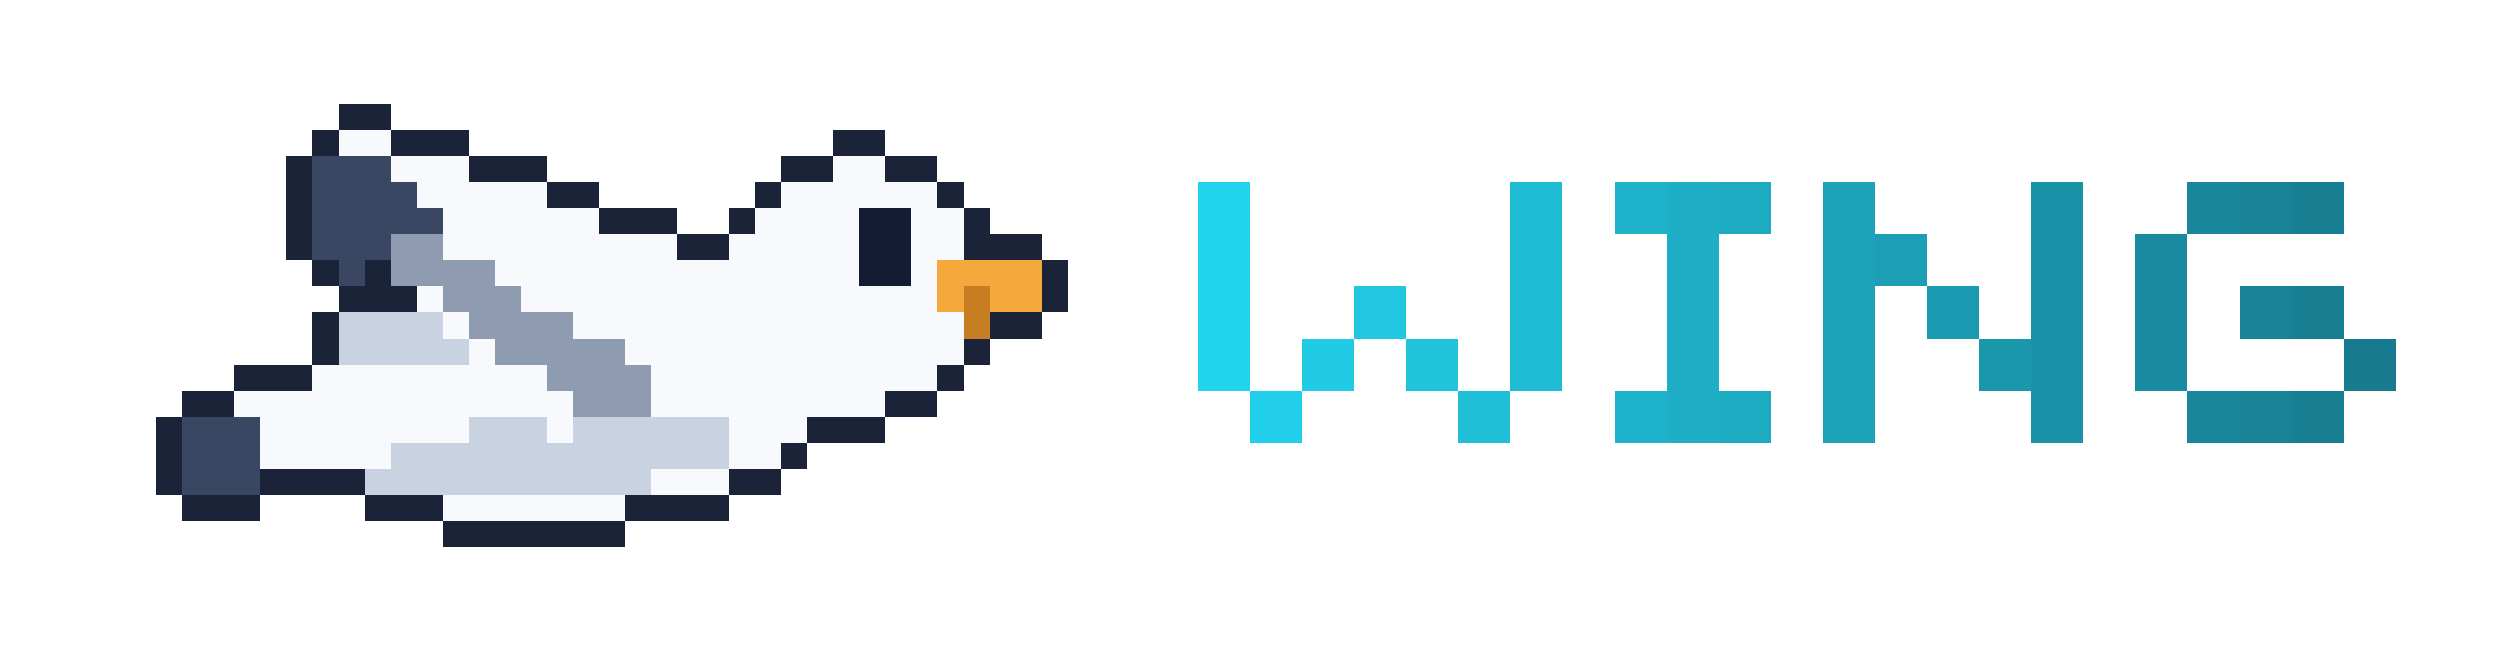
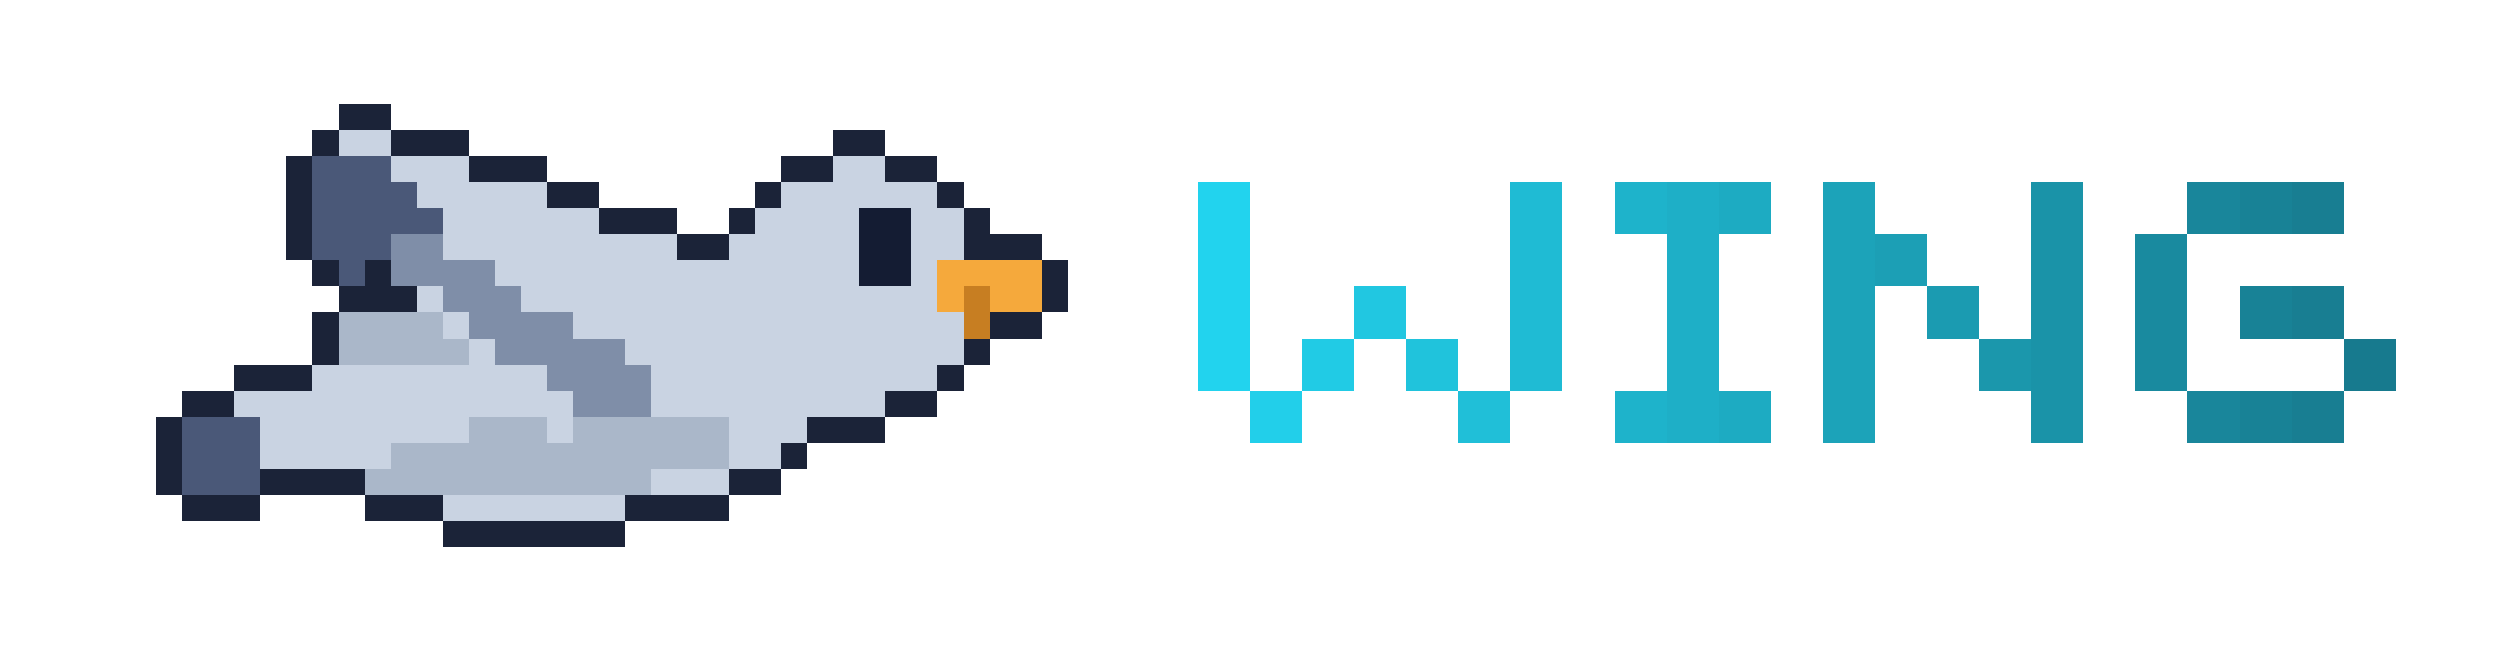
<svg xmlns="http://www.w3.org/2000/svg" viewBox="0 0 96 25" width="576" height="150" shape-rendering="crispEdges" role="img" aria-label="wing — Towards general agent runtime">
  <g fill="#1b2338">
    <rect x="13" y="4" width="2" height="1" />
    <rect x="12" y="5" width="1" height="1" />
    <rect x="15" y="5" width="3" height="1" />
    <rect x="32" y="5" width="2" height="1" />
    <rect x="11" y="6" width="1" height="1" />
    <rect x="18" y="6" width="3" height="1" />
    <rect x="30" y="6" width="2" height="1" />
    <rect x="34" y="6" width="2" height="1" />
    <rect x="11" y="7" width="1" height="1" />
    <rect x="21" y="7" width="2" height="1" />
    <rect x="29" y="7" width="1" height="1" />
    <rect x="36" y="7" width="1" height="1" />
    <rect x="11" y="8" width="1" height="1" />
    <rect x="23" y="8" width="3" height="1" />
    <rect x="28" y="8" width="1" height="1" />
    <rect x="37" y="8" width="1" height="1" />
    <rect x="11" y="9" width="1" height="1" />
    <rect x="26" y="9" width="2" height="1" />
    <rect x="37" y="9" width="3" height="1" />
    <rect x="12" y="10" width="1" height="1" />
    <rect x="14" y="10" width="1" height="1" />
    <rect x="40" y="10" width="1" height="1" />
    <rect x="13" y="11" width="3" height="1" />
    <rect x="40" y="11" width="1" height="1" />
    <rect x="12" y="12" width="1" height="1" />
    <rect x="38" y="12" width="2" height="1" />
    <rect x="12" y="13" width="1" height="1" />
    <rect x="37" y="13" width="1" height="1" />
    <rect x="9" y="14" width="3" height="1" />
    <rect x="36" y="14" width="1" height="1" />
    <rect x="7" y="15" width="2" height="1" />
    <rect x="34" y="15" width="2" height="1" />
    <rect x="6" y="16" width="1" height="1" />
    <rect x="31" y="16" width="3" height="1" />
    <rect x="6" y="17" width="1" height="1" />
    <rect x="30" y="17" width="1" height="1" />
    <rect x="6" y="18" width="1" height="1" />
    <rect x="10" y="18" width="4" height="1" />
    <rect x="28" y="18" width="2" height="1" />
    <rect x="7" y="19" width="3" height="1" />
    <rect x="14" y="19" width="3" height="1" />
    <rect x="24" y="19" width="4" height="1" />
    <rect x="17" y="20" width="7" height="1" />
  </g>
-   <g fill="#f7f9fc">
+   <g fill="#c9d3e2">
    <rect x="13" y="5" width="2" height="1" />
    <rect x="15" y="6" width="3" height="1" />
    <rect x="32" y="6" width="2" height="1" />
    <rect x="16" y="7" width="5" height="1" />
    <rect x="30" y="7" width="6" height="1" />
    <rect x="17" y="8" width="6" height="1" />
    <rect x="29" y="8" width="4" height="1" />
    <rect x="35" y="8" width="2" height="1" />
    <rect x="17" y="9" width="9" height="1" />
    <rect x="28" y="9" width="5" height="1" />
    <rect x="35" y="9" width="2" height="1" />
    <rect x="19" y="10" width="14" height="1" />
    <rect x="35" y="10" width="1" height="1" />
    <rect x="16" y="11" width="1" height="1" />
    <rect x="20" y="11" width="16" height="1" />
    <rect x="17" y="12" width="1" height="1" />
    <rect x="22" y="12" width="15" height="1" />
    <rect x="18" y="13" width="1" height="1" />
    <rect x="24" y="13" width="13" height="1" />
    <rect x="12" y="14" width="9" height="1" />
    <rect x="25" y="14" width="11" height="1" />
    <rect x="9" y="15" width="13" height="1" />
    <rect x="25" y="15" width="9" height="1" />
    <rect x="10" y="16" width="8" height="1" />
    <rect x="21" y="16" width="1" height="1" />
    <rect x="28" y="16" width="3" height="1" />
    <rect x="10" y="17" width="5" height="1" />
    <rect x="28" y="17" width="2" height="1" />
    <rect x="25" y="18" width="3" height="1" />
    <rect x="17" y="19" width="7" height="1" />
  </g>
-   <g fill="#3a4763">
+   <g fill="#4a5878">
    <rect x="12" y="6" width="3" height="1" />
    <rect x="12" y="7" width="4" height="1" />
    <rect x="12" y="8" width="5" height="1" />
    <rect x="12" y="9" width="3" height="1" />
    <rect x="13" y="10" width="1" height="1" />
    <rect x="7" y="16" width="3" height="1" />
    <rect x="7" y="17" width="3" height="1" />
    <rect x="7" y="18" width="3" height="1" />
  </g>
  <g fill="#141c33">
    <rect x="33" y="8" width="2" height="1" />
    <rect x="33" y="9" width="2" height="1" />
    <rect x="33" y="10" width="2" height="1" />
  </g>
-   <g fill="#8e9bb0">
+   <g fill="#7f8ea8">
    <rect x="15" y="9" width="2" height="1" />
    <rect x="15" y="10" width="4" height="1" />
    <rect x="17" y="11" width="3" height="1" />
    <rect x="18" y="12" width="4" height="1" />
    <rect x="19" y="13" width="5" height="1" />
    <rect x="21" y="14" width="4" height="1" />
    <rect x="22" y="15" width="3" height="1" />
  </g>
  <g fill="#f5a93c">
    <rect x="36" y="10" width="4" height="1" />
    <rect x="36" y="11" width="1" height="1" />
    <rect x="38" y="11" width="2" height="1" />
  </g>
  <g fill="#c77e22">
    <rect x="37" y="11" width="1" height="1" />
    <rect x="37" y="12" width="1" height="1" />
  </g>
-   <g fill="#c9d2e0">
+   <g fill="#aab7c9">
    <rect x="13" y="12" width="4" height="1" />
    <rect x="13" y="13" width="5" height="1" />
    <rect x="18" y="16" width="3" height="1" />
    <rect x="22" y="16" width="6" height="1" />
    <rect x="15" y="17" width="13" height="1" />
    <rect x="14" y="18" width="11" height="1" />
  </g>
  <g fill="#22d3ee">
    <rect x="46" y="7" width="2" height="2" />
    <rect x="46" y="9" width="2" height="2" />
    <rect x="46" y="11" width="2" height="2" />
    <rect x="46" y="13" width="2" height="2" />
  </g>
  <g fill="#1fbbd4">
    <rect x="58" y="7" width="2" height="2" />
    <rect x="58" y="9" width="2" height="2" />
    <rect x="58" y="11" width="2" height="2" />
    <rect x="58" y="13" width="2" height="2" />
  </g>
  <g fill="#1eb3cb">
    <rect x="62" y="7" width="2" height="2" />
    <rect x="62" y="15" width="2" height="2" />
  </g>
  <g fill="#1eafc7">
    <rect x="64" y="7" width="2" height="2" />
    <rect x="64" y="9" width="2" height="2" />
    <rect x="64" y="11" width="2" height="2" />
    <rect x="64" y="13" width="2" height="2" />
    <rect x="64" y="15" width="2" height="2" />
  </g>
  <g fill="#1dabc2">
    <rect x="66" y="7" width="2" height="2" />
    <rect x="66" y="15" width="2" height="2" />
  </g>
  <g fill="#1ca3b9">
    <rect x="70" y="7" width="2" height="2" />
    <rect x="70" y="9" width="2" height="2" />
    <rect x="70" y="11" width="2" height="2" />
    <rect x="70" y="13" width="2" height="2" />
    <rect x="70" y="15" width="2" height="2" />
  </g>
  <g fill="#1a93a8">
    <rect x="78" y="7" width="2" height="2" />
    <rect x="78" y="9" width="2" height="2" />
    <rect x="78" y="11" width="2" height="2" />
    <rect x="78" y="13" width="2" height="2" />
    <rect x="78" y="15" width="2" height="2" />
  </g>
  <g fill="#19869b">
    <rect x="84" y="7" width="2" height="2" />
    <rect x="84" y="15" width="2" height="2" />
  </g>
  <g fill="#188296">
    <rect x="86" y="7" width="2" height="2" />
    <rect x="86" y="11" width="2" height="2" />
    <rect x="86" y="15" width="2" height="2" />
  </g>
  <g fill="#187e92">
    <rect x="88" y="7" width="2" height="2" />
    <rect x="88" y="11" width="2" height="2" />
    <rect x="88" y="15" width="2" height="2" />
  </g>
  <g fill="#1c9fb5">
    <rect x="72" y="9" width="2" height="2" />
  </g>
  <g fill="#198a9f">
    <rect x="82" y="9" width="2" height="2" />
    <rect x="82" y="11" width="2" height="2" />
    <rect x="82" y="13" width="2" height="2" />
  </g>
  <g fill="#21c7e1">
    <rect x="52" y="11" width="2" height="2" />
  </g>
  <g fill="#1b9bb1">
    <rect x="74" y="11" width="2" height="2" />
  </g>
  <g fill="#21cbe5">
    <rect x="50" y="13" width="2" height="2" />
  </g>
  <g fill="#20c3dc">
    <rect x="54" y="13" width="2" height="2" />
  </g>
  <g fill="#1b97ac">
    <rect x="76" y="13" width="2" height="2" />
  </g>
  <g fill="#177a8e">
    <rect x="90" y="13" width="2" height="2" />
  </g>
  <g fill="#22cfea">
    <rect x="48" y="15" width="2" height="2" />
  </g>
  <g fill="#20bfd8">
    <rect x="56" y="15" width="2" height="2" />
  </g>
</svg>
